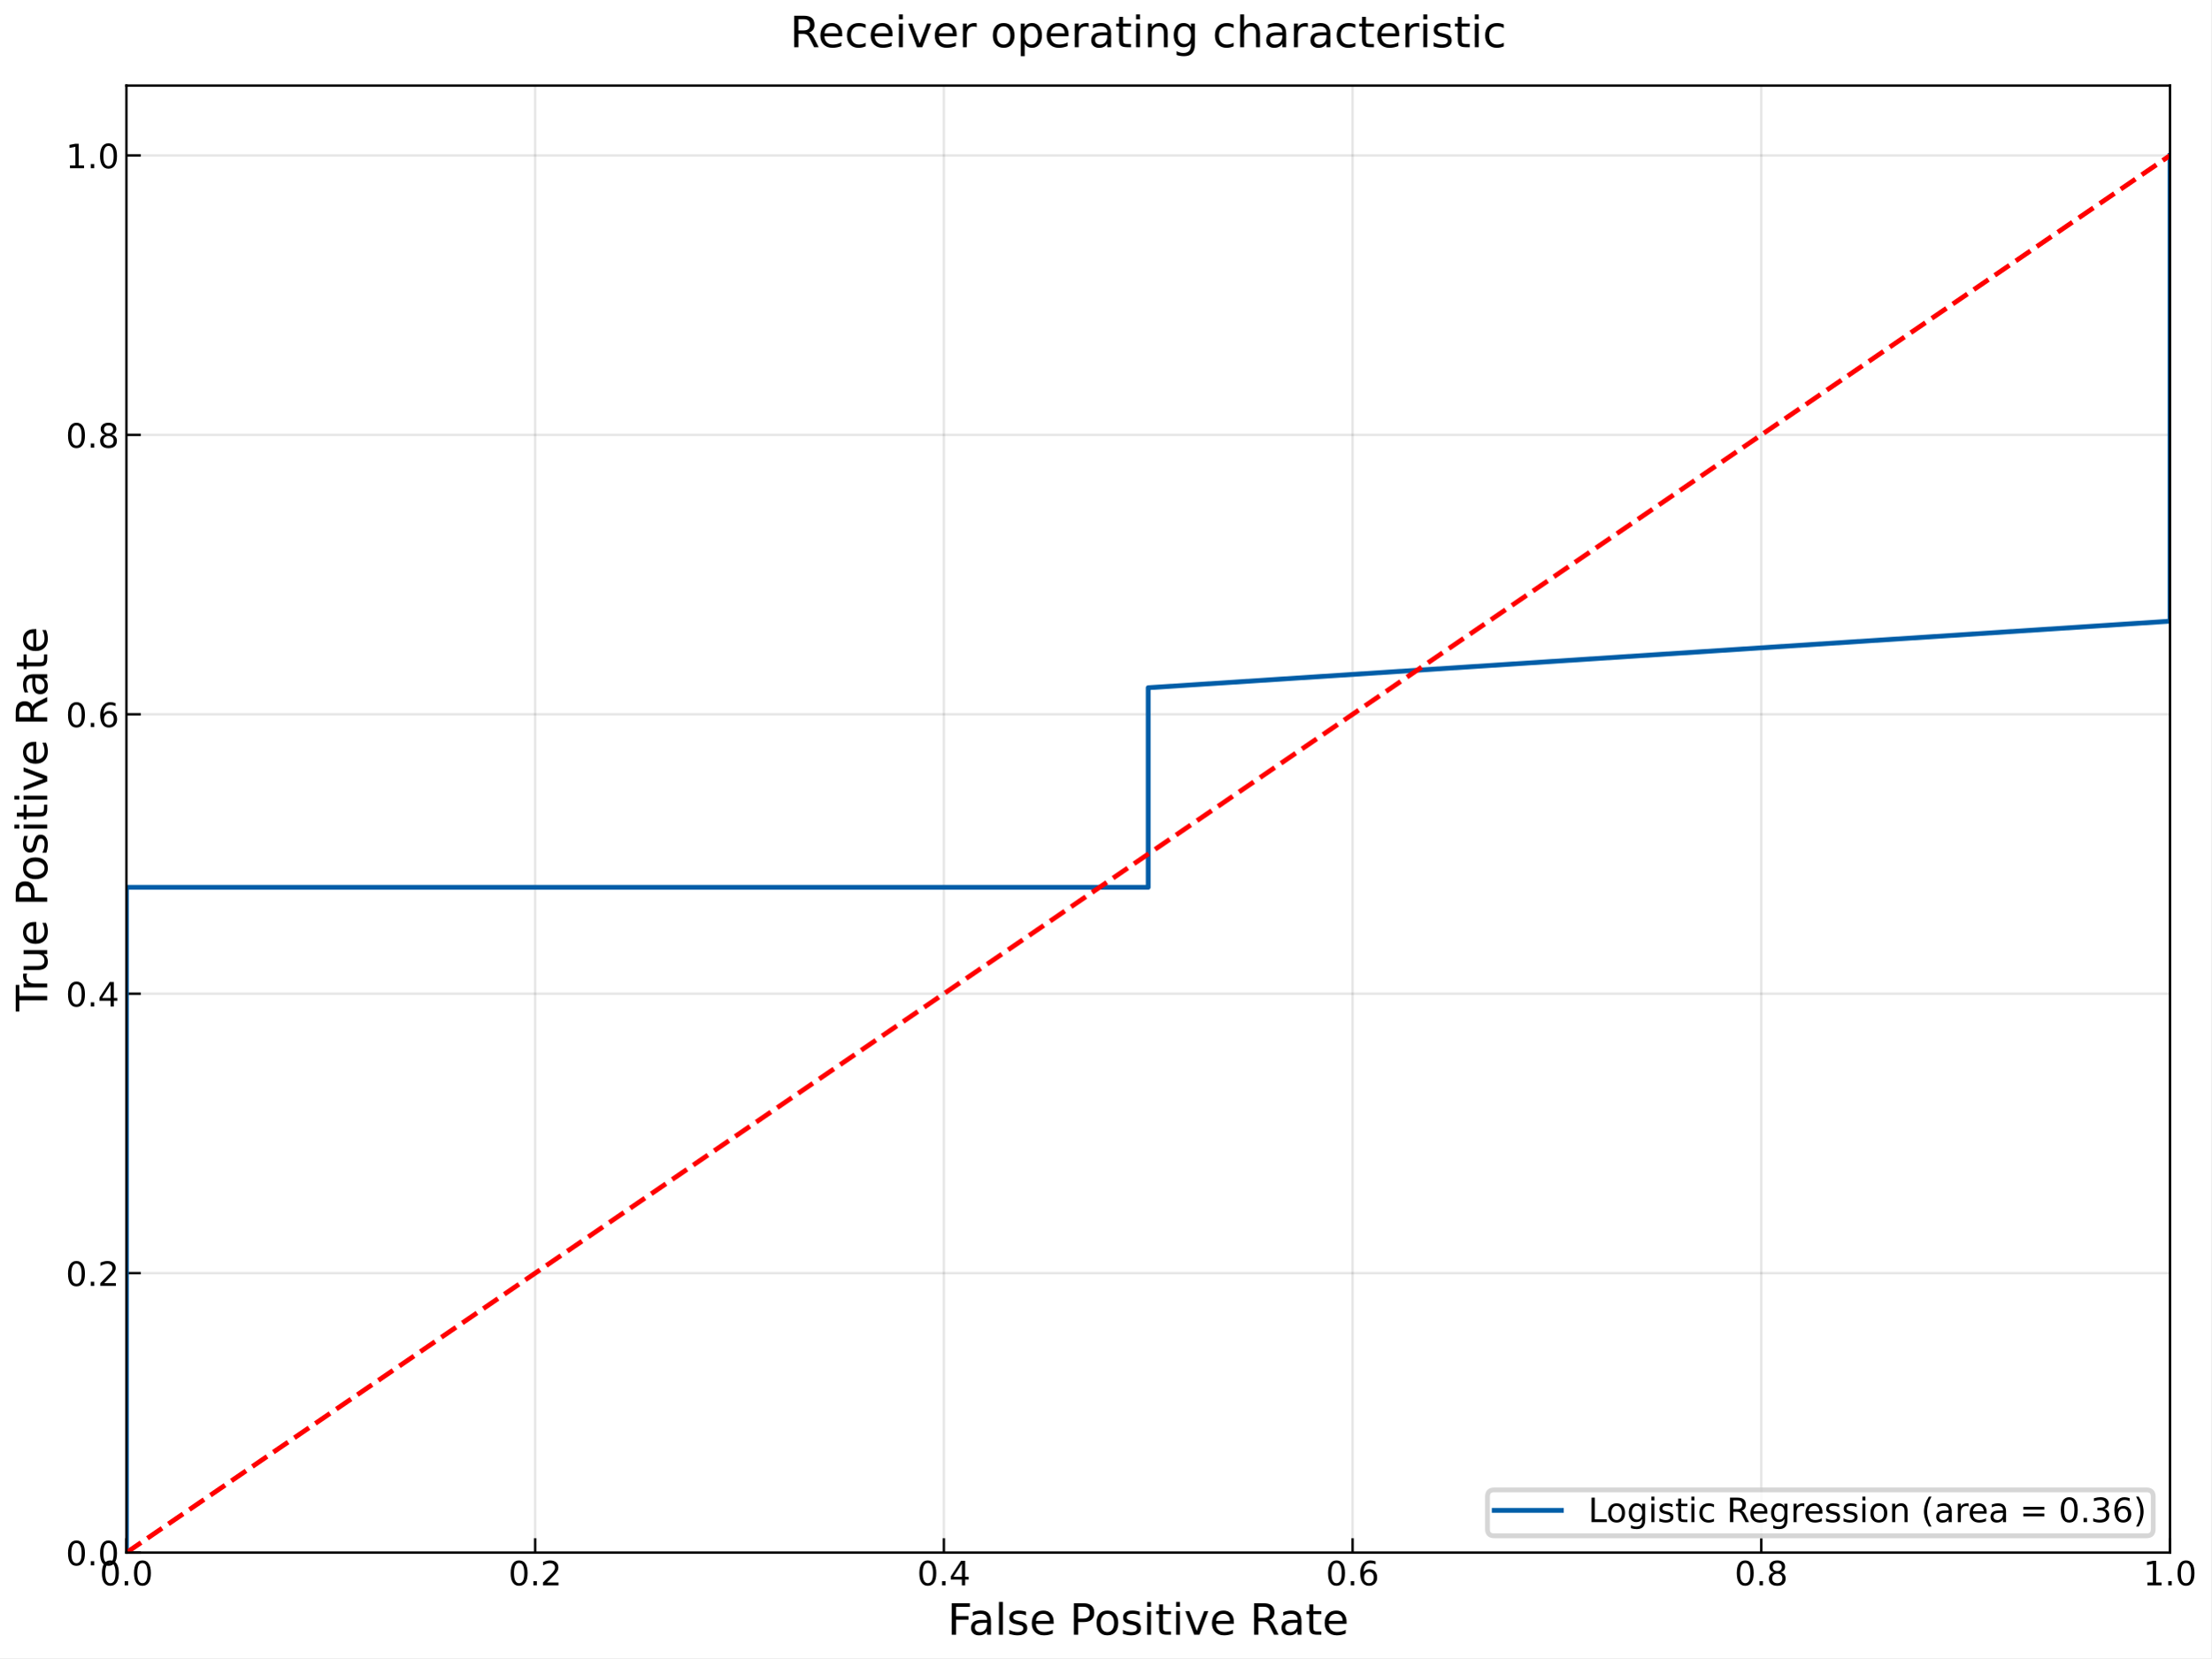
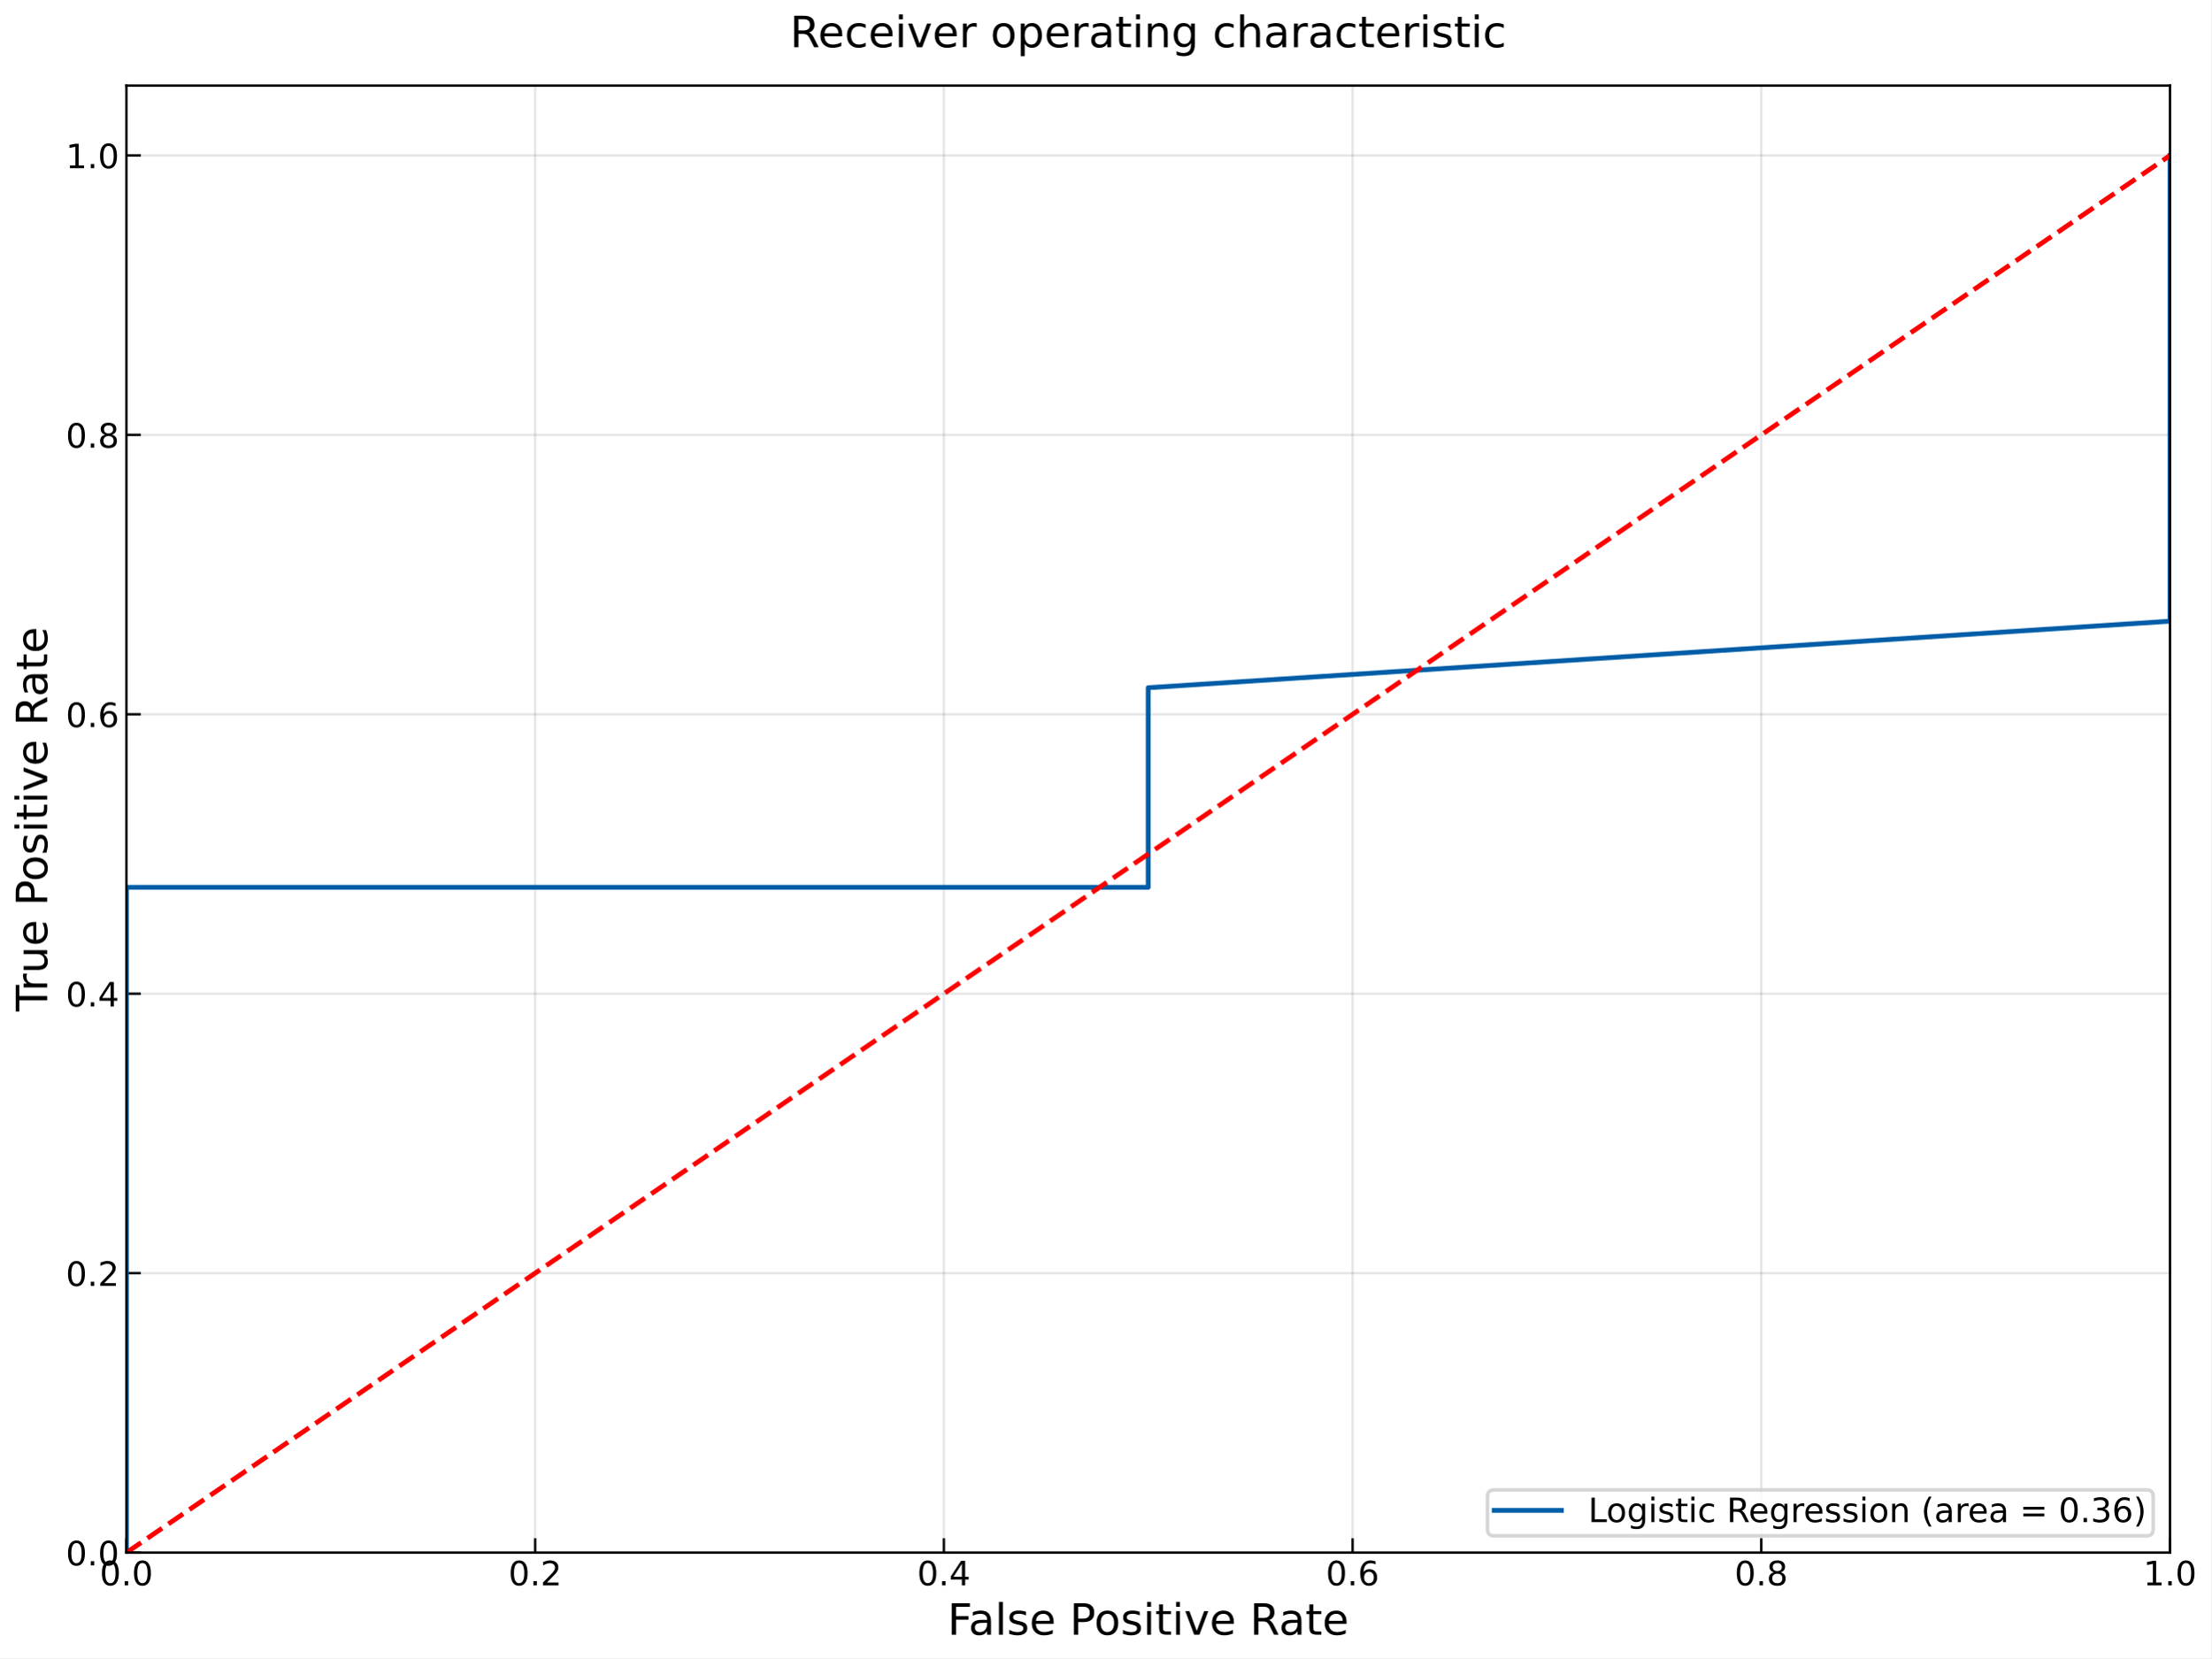
<svg xmlns="http://www.w3.org/2000/svg" xmlns:xlink="http://www.w3.org/1999/xlink" width="460.8pt" height="345.6pt" viewBox="0 0 460.8 345.6" version="1.1">
  <defs>
    <style type="text/css">*{stroke-linejoin: round; stroke-linecap: butt}</style>
  </defs>
  <g id="figure_1">
    <g id="patch_1">
      <path d="M 0 345.6  L 460.8 345.6  L 460.8 0  L 0 0  z " style="fill: #ffffff" />
    </g>
    <g id="axes_1">
      <g id="patch_2">
        <path d="M 26.343 323.615  L 452.234 323.615  L 452.234 17.839  L 26.343 17.839  z " style="fill: #ffffff" />
      </g>
      <g id="matplotlib.axis_1">
        <g id="xtick_1">
          <g id="line2d_1">
-             <path d="M 26.343 323.615  L 26.343 17.839  " clip-path="url(#p169bf07b20)" style="fill: none; stroke: #000000; stroke-opacity: 0.1; stroke-width: 0.5; stroke-linecap: square" />
+             <path d="M 26.343 323.615  L 26.343 17.839  " clip-path="url(#pec0a9a08c9)" style="fill: none; stroke: #000000; stroke-opacity: 0.1; stroke-width: 0.5; stroke-linecap: square" />
          </g>
          <g id="line2d_2">
            <defs>
-               <path id="mdb34b807fd" d="M 0 0  L 0 -3  " style="stroke: #000000; stroke-width: 0.5" />
+               <path id="m23cfe40a0c" d="M 0 0  L 0 -3  " style="stroke: #000000; stroke-width: 0.5" />
            </defs>
            <g>
-               <use xlink:href="#mdb34b807fd" x="26.343" y="323.615" style="stroke: #000000; stroke-width: 0.5" />
+               <use xlink:href="#m23cfe40a0c" x="26.343" y="323.615" style="stroke: #000000; stroke-width: 0.5" />
            </g>
          </g>
          <g id="text_1">
            <g transform="translate(20.77665 330.4337)scale(0.07 -0.07)">
              <defs>
                <path id="DejaVuSans-30" d="M 2034 4250  Q 1547 4250 1301 3770  Q 1056 3291 1056 2328  Q 1056 1369 1301 889  Q 1547 409 2034 409  Q 2525 409 2770 889  Q 3016 1369 3016 2328  Q 3016 3291 2770 3770  Q 2525 4250 2034 4250  z M 2034 4750  Q 2819 4750 3233 4129  Q 3647 3509 3647 2328  Q 3647 1150 3233 529  Q 2819 -91 2034 -91  Q 1250 -91 836 529  Q 422 1150 422 2328  Q 422 3509 836 4129  Q 1250 4750 2034 4750  z " transform="scale(0.015625)" />
                <path id="DejaVuSans-2e" d="M 684 794  L 1344 794  L 1344 0  L 684 0  L 684 794  z " transform="scale(0.015625)" />
              </defs>
              <use xlink:href="#DejaVuSans-30" />
              <use xlink:href="#DejaVuSans-2e" x="63.623" />
              <use xlink:href="#DejaVuSans-30" x="95.41" />
            </g>
          </g>
        </g>
        <g id="xtick_2">
          <g id="line2d_3">
-             <path d="M 111.521 323.615  L 111.521 17.839  " clip-path="url(#p169bf07b20)" style="fill: none; stroke: #000000; stroke-opacity: 0.1; stroke-width: 0.5; stroke-linecap: square" />
+             <path d="M 111.521 323.615  L 111.521 17.839  " clip-path="url(#pec0a9a08c9)" style="fill: none; stroke: #000000; stroke-opacity: 0.1; stroke-width: 0.5; stroke-linecap: square" />
          </g>
          <g id="line2d_4">
            <g>
-               <use xlink:href="#mdb34b807fd" x="111.521" y="323.615" style="stroke: #000000; stroke-width: 0.5" />
+               <use xlink:href="#m23cfe40a0c" x="111.521" y="323.615" style="stroke: #000000; stroke-width: 0.5" />
            </g>
          </g>
          <g id="text_2">
            <g transform="translate(105.9548 330.4337)scale(0.07 -0.07)">
              <defs>
                <path id="DejaVuSans-32" d="M 1228 531  L 3431 531  L 3431 0  L 469 0  L 469 531  Q 828 903 1448 1529  Q 2069 2156 2228 2338  Q 2531 2678 2651 2914  Q 2772 3150 2772 3378  Q 2772 3750 2511 3984  Q 2250 4219 1831 4219  Q 1534 4219 1204 4116  Q 875 4013 500 3803  L 500 4441  Q 881 4594 1212 4672  Q 1544 4750 1819 4750  Q 2544 4750 2975 4387  Q 3406 4025 3406 3419  Q 3406 3131 3298 2873  Q 3191 2616 2906 2266  Q 2828 2175 2409 1742  Q 1991 1309 1228 531  z " transform="scale(0.015625)" />
              </defs>
              <use xlink:href="#DejaVuSans-30" />
              <use xlink:href="#DejaVuSans-2e" x="63.623" />
              <use xlink:href="#DejaVuSans-32" x="95.41" />
            </g>
          </g>
        </g>
        <g id="xtick_3">
          <g id="line2d_5">
-             <path d="M 196.699 323.615  L 196.699 17.839  " clip-path="url(#p169bf07b20)" style="fill: none; stroke: #000000; stroke-opacity: 0.1; stroke-width: 0.5; stroke-linecap: square" />
+             <path d="M 196.699 323.615  L 196.699 17.839  " clip-path="url(#pec0a9a08c9)" style="fill: none; stroke: #000000; stroke-opacity: 0.1; stroke-width: 0.5; stroke-linecap: square" />
          </g>
          <g id="line2d_6">
            <g>
-               <use xlink:href="#mdb34b807fd" x="196.699" y="323.615" style="stroke: #000000; stroke-width: 0.5" />
+               <use xlink:href="#m23cfe40a0c" x="196.699" y="323.615" style="stroke: #000000; stroke-width: 0.5" />
            </g>
          </g>
          <g id="text_3">
            <g transform="translate(191.133 330.4337)scale(0.07 -0.07)">
              <defs>
                <path id="DejaVuSans-34" d="M 2419 4116  L 825 1625  L 2419 1625  L 2419 4116  z M 2253 4666  L 3047 4666  L 3047 1625  L 3713 1625  L 3713 1100  L 3047 1100  L 3047 0  L 2419 0  L 2419 1100  L 313 1100  L 313 1709  L 2253 4666  z " transform="scale(0.015625)" />
              </defs>
              <use xlink:href="#DejaVuSans-30" />
              <use xlink:href="#DejaVuSans-2e" x="63.623" />
              <use xlink:href="#DejaVuSans-34" x="95.41" />
            </g>
          </g>
        </g>
        <g id="xtick_4">
          <g id="line2d_7">
-             <path d="M 281.877 323.615  L 281.877 17.839  " clip-path="url(#p169bf07b20)" style="fill: none; stroke: #000000; stroke-opacity: 0.1; stroke-width: 0.5; stroke-linecap: square" />
+             <path d="M 281.877 323.615  L 281.877 17.839  " clip-path="url(#pec0a9a08c9)" style="fill: none; stroke: #000000; stroke-opacity: 0.1; stroke-width: 0.5; stroke-linecap: square" />
          </g>
          <g id="line2d_8">
            <g>
-               <use xlink:href="#mdb34b807fd" x="281.877" y="323.615" style="stroke: #000000; stroke-width: 0.5" />
+               <use xlink:href="#m23cfe40a0c" x="281.877" y="323.615" style="stroke: #000000; stroke-width: 0.5" />
            </g>
          </g>
          <g id="text_4">
            <g transform="translate(276.3112 330.4337)scale(0.07 -0.07)">
              <defs>
                <path id="DejaVuSans-36" d="M 2113 2584  Q 1688 2584 1439 2293  Q 1191 2003 1191 1497  Q 1191 994 1439 701  Q 1688 409 2113 409  Q 2538 409 2786 701  Q 3034 994 3034 1497  Q 3034 2003 2786 2293  Q 2538 2584 2113 2584  z M 3366 4563  L 3366 3988  Q 3128 4100 2886 4159  Q 2644 4219 2406 4219  Q 1781 4219 1451 3797  Q 1122 3375 1075 2522  Q 1259 2794 1537 2939  Q 1816 3084 2150 3084  Q 2853 3084 3261 2657  Q 3669 2231 3669 1497  Q 3669 778 3244 343  Q 2819 -91 2113 -91  Q 1303 -91 875 529  Q 447 1150 447 2328  Q 447 3434 972 4092  Q 1497 4750 2381 4750  Q 2619 4750 2861 4703  Q 3103 4656 3366 4563  z " transform="scale(0.015625)" />
              </defs>
              <use xlink:href="#DejaVuSans-30" />
              <use xlink:href="#DejaVuSans-2e" x="63.623" />
              <use xlink:href="#DejaVuSans-36" x="95.41" />
            </g>
          </g>
        </g>
        <g id="xtick_5">
          <g id="line2d_9">
-             <path d="M 367.055 323.615  L 367.055 17.839  " clip-path="url(#p169bf07b20)" style="fill: none; stroke: #000000; stroke-opacity: 0.1; stroke-width: 0.5; stroke-linecap: square" />
+             <path d="M 367.055 323.615  L 367.055 17.839  " clip-path="url(#pec0a9a08c9)" style="fill: none; stroke: #000000; stroke-opacity: 0.1; stroke-width: 0.5; stroke-linecap: square" />
          </g>
          <g id="line2d_10">
            <g>
-               <use xlink:href="#mdb34b807fd" x="367.055" y="323.615" style="stroke: #000000; stroke-width: 0.5" />
+               <use xlink:href="#m23cfe40a0c" x="367.055" y="323.615" style="stroke: #000000; stroke-width: 0.5" />
            </g>
          </g>
          <g id="text_5">
            <g transform="translate(361.4894 330.4337)scale(0.07 -0.07)">
              <defs>
                <path id="DejaVuSans-38" d="M 2034 2216  Q 1584 2216 1326 1975  Q 1069 1734 1069 1313  Q 1069 891 1326 650  Q 1584 409 2034 409  Q 2484 409 2743 651  Q 3003 894 3003 1313  Q 3003 1734 2745 1975  Q 2488 2216 2034 2216  z M 1403 2484  Q 997 2584 770 2862  Q 544 3141 544 3541  Q 544 4100 942 4425  Q 1341 4750 2034 4750  Q 2731 4750 3128 4425  Q 3525 4100 3525 3541  Q 3525 3141 3298 2862  Q 3072 2584 2669 2484  Q 3125 2378 3379 2068  Q 3634 1759 3634 1313  Q 3634 634 3220 271  Q 2806 -91 2034 -91  Q 1263 -91 848 271  Q 434 634 434 1313  Q 434 1759 690 2068  Q 947 2378 1403 2484  z M 1172 3481  Q 1172 3119 1398 2916  Q 1625 2713 2034 2713  Q 2441 2713 2670 2916  Q 2900 3119 2900 3481  Q 2900 3844 2670 4047  Q 2441 4250 2034 4250  Q 1625 4250 1398 4047  Q 1172 3844 1172 3481  z " transform="scale(0.015625)" />
              </defs>
              <use xlink:href="#DejaVuSans-30" />
              <use xlink:href="#DejaVuSans-2e" x="63.623" />
              <use xlink:href="#DejaVuSans-38" x="95.41" />
            </g>
          </g>
        </g>
        <g id="xtick_6">
          <g id="line2d_11">
-             <path d="M 452.234 323.615  L 452.234 17.839  " clip-path="url(#p169bf07b20)" style="fill: none; stroke: #000000; stroke-opacity: 0.1; stroke-width: 0.5; stroke-linecap: square" />
+             <path d="M 452.234 323.615  L 452.234 17.839  " clip-path="url(#pec0a9a08c9)" style="fill: none; stroke: #000000; stroke-opacity: 0.1; stroke-width: 0.5; stroke-linecap: square" />
          </g>
          <g id="line2d_12">
            <g>
-               <use xlink:href="#mdb34b807fd" x="452.234" y="323.615" style="stroke: #000000; stroke-width: 0.5" />
+               <use xlink:href="#m23cfe40a0c" x="452.234" y="323.615" style="stroke: #000000; stroke-width: 0.5" />
            </g>
          </g>
          <g id="text_6">
            <g transform="translate(446.6676 330.4337)scale(0.07 -0.07)">
              <defs>
                <path id="DejaVuSans-31" d="M 794 531  L 1825 531  L 1825 4091  L 703 3866  L 703 4441  L 1819 4666  L 2450 4666  L 2450 531  L 3481 531  L 3481 0  L 794 0  L 794 531  z " transform="scale(0.015625)" />
              </defs>
              <use xlink:href="#DejaVuSans-31" />
              <use xlink:href="#DejaVuSans-2e" x="63.623" />
              <use xlink:href="#DejaVuSans-30" x="95.41" />
            </g>
          </g>
        </g>
        <g id="text_7">
          <g transform="translate(197.4684 340.728)scale(0.09 -0.09)">
            <defs>
              <path id="DejaVuSans-46" d="M 628 4666  L 3309 4666  L 3309 4134  L 1259 4134  L 1259 2759  L 3109 2759  L 3109 2228  L 1259 2228  L 1259 0  L 628 0  L 628 4666  z " transform="scale(0.015625)" />
              <path id="DejaVuSans-61" d="M 2194 1759  Q 1497 1759 1228 1600  Q 959 1441 959 1056  Q 959 750 1161 570  Q 1363 391 1709 391  Q 2188 391 2477 730  Q 2766 1069 2766 1631  L 2766 1759  L 2194 1759  z M 3341 1997  L 3341 0  L 2766 0  L 2766 531  Q 2569 213 2275 61  Q 1981 -91 1556 -91  Q 1019 -91 701 211  Q 384 513 384 1019  Q 384 1609 779 1909  Q 1175 2209 1959 2209  L 2766 2209  L 2766 2266  Q 2766 2663 2505 2880  Q 2244 3097 1772 3097  Q 1472 3097 1187 3025  Q 903 2953 641 2809  L 641 3341  Q 956 3463 1253 3523  Q 1550 3584 1831 3584  Q 2591 3584 2966 3190  Q 3341 2797 3341 1997  z " transform="scale(0.015625)" />
              <path id="DejaVuSans-6c" d="M 603 4863  L 1178 4863  L 1178 0  L 603 0  L 603 4863  z " transform="scale(0.015625)" />
              <path id="DejaVuSans-73" d="M 2834 3397  L 2834 2853  Q 2591 2978 2328 3040  Q 2066 3103 1784 3103  Q 1356 3103 1142 2972  Q 928 2841 928 2578  Q 928 2378 1081 2264  Q 1234 2150 1697 2047  L 1894 2003  Q 2506 1872 2764 1633  Q 3022 1394 3022 966  Q 3022 478 2636 193  Q 2250 -91 1575 -91  Q 1294 -91 989 -36  Q 684 19 347 128  L 347 722  Q 666 556 975 473  Q 1284 391 1588 391  Q 1994 391 2212 530  Q 2431 669 2431 922  Q 2431 1156 2273 1281  Q 2116 1406 1581 1522  L 1381 1569  Q 847 1681 609 1914  Q 372 2147 372 2553  Q 372 3047 722 3315  Q 1072 3584 1716 3584  Q 2034 3584 2315 3537  Q 2597 3491 2834 3397  z " transform="scale(0.015625)" />
              <path id="DejaVuSans-65" d="M 3597 1894  L 3597 1613  L 953 1613  Q 991 1019 1311 708  Q 1631 397 2203 397  Q 2534 397 2845 478  Q 3156 559 3463 722  L 3463 178  Q 3153 47 2828 -22  Q 2503 -91 2169 -91  Q 1331 -91 842 396  Q 353 884 353 1716  Q 353 2575 817 3079  Q 1281 3584 2069 3584  Q 2775 3584 3186 3129  Q 3597 2675 3597 1894  z M 3022 2063  Q 3016 2534 2758 2815  Q 2500 3097 2075 3097  Q 1594 3097 1305 2825  Q 1016 2553 972 2059  L 3022 2063  z " transform="scale(0.015625)" />
              <path id="DejaVuSans-20" transform="scale(0.015625)" />
              <path id="DejaVuSans-50" d="M 1259 4147  L 1259 2394  L 2053 2394  Q 2494 2394 2734 2622  Q 2975 2850 2975 3272  Q 2975 3691 2734 3919  Q 2494 4147 2053 4147  L 1259 4147  z M 628 4666  L 2053 4666  Q 2838 4666 3239 4311  Q 3641 3956 3641 3272  Q 3641 2581 3239 2228  Q 2838 1875 2053 1875  L 1259 1875  L 1259 0  L 628 0  L 628 4666  z " transform="scale(0.015625)" />
              <path id="DejaVuSans-6f" d="M 1959 3097  Q 1497 3097 1228 2736  Q 959 2375 959 1747  Q 959 1119 1226 758  Q 1494 397 1959 397  Q 2419 397 2687 759  Q 2956 1122 2956 1747  Q 2956 2369 2687 2733  Q 2419 3097 1959 3097  z M 1959 3584  Q 2709 3584 3137 3096  Q 3566 2609 3566 1747  Q 3566 888 3137 398  Q 2709 -91 1959 -91  Q 1206 -91 779 398  Q 353 888 353 1747  Q 353 2609 779 3096  Q 1206 3584 1959 3584  z " transform="scale(0.015625)" />
              <path id="DejaVuSans-69" d="M 603 3500  L 1178 3500  L 1178 0  L 603 0  L 603 3500  z M 603 4863  L 1178 4863  L 1178 4134  L 603 4134  L 603 4863  z " transform="scale(0.015625)" />
              <path id="DejaVuSans-74" d="M 1172 4494  L 1172 3500  L 2356 3500  L 2356 3053  L 1172 3053  L 1172 1153  Q 1172 725 1289 603  Q 1406 481 1766 481  L 2356 481  L 2356 0  L 1766 0  Q 1100 0 847 248  Q 594 497 594 1153  L 594 3053  L 172 3053  L 172 3500  L 594 3500  L 594 4494  L 1172 4494  z " transform="scale(0.015625)" />
              <path id="DejaVuSans-76" d="M 191 3500  L 800 3500  L 1894 563  L 2988 3500  L 3597 3500  L 2284 0  L 1503 0  L 191 3500  z " transform="scale(0.015625)" />
              <path id="DejaVuSans-52" d="M 2841 2188  Q 3044 2119 3236 1894  Q 3428 1669 3622 1275  L 4263 0  L 3584 0  L 2988 1197  Q 2756 1666 2539 1819  Q 2322 1972 1947 1972  L 1259 1972  L 1259 0  L 628 0  L 628 4666  L 2053 4666  Q 2853 4666 3247 4331  Q 3641 3997 3641 3322  Q 3641 2881 3436 2590  Q 3231 2300 2841 2188  z M 1259 4147  L 1259 2491  L 2053 2491  Q 2509 2491 2742 2702  Q 2975 2913 2975 3322  Q 2975 3731 2742 3939  Q 2509 4147 2053 4147  L 1259 4147  z " transform="scale(0.015625)" />
            </defs>
            <use xlink:href="#DejaVuSans-46" />
            <use xlink:href="#DejaVuSans-61" x="48.395" />
            <use xlink:href="#DejaVuSans-6c" x="109.674" />
            <use xlink:href="#DejaVuSans-73" x="137.457" />
            <use xlink:href="#DejaVuSans-65" x="189.557" />
            <use xlink:href="#DejaVuSans-20" x="251.08" />
            <use xlink:href="#DejaVuSans-50" x="282.867" />
            <use xlink:href="#DejaVuSans-6f" x="339.545" />
            <use xlink:href="#DejaVuSans-73" x="400.727" />
            <use xlink:href="#DejaVuSans-69" x="452.826" />
            <use xlink:href="#DejaVuSans-74" x="480.609" />
            <use xlink:href="#DejaVuSans-69" x="519.818" />
            <use xlink:href="#DejaVuSans-76" x="547.602" />
            <use xlink:href="#DejaVuSans-65" x="606.781" />
            <use xlink:href="#DejaVuSans-20" x="668.305" />
            <use xlink:href="#DejaVuSans-52" x="700.092" />
            <use xlink:href="#DejaVuSans-61" x="767.324" />
            <use xlink:href="#DejaVuSans-74" x="828.604" />
            <use xlink:href="#DejaVuSans-65" x="867.812" />
          </g>
        </g>
      </g>
      <g id="matplotlib.axis_2">
        <g id="ytick_1">
          <g id="line2d_13">
-             <path d="M 26.343 323.615  L 452.234 323.615  " clip-path="url(#p169bf07b20)" style="fill: none; stroke: #000000; stroke-opacity: 0.1; stroke-width: 0.5; stroke-linecap: square" />
+             <path d="M 26.343 323.615  L 452.234 323.615  " clip-path="url(#pec0a9a08c9)" style="fill: none; stroke: #000000; stroke-opacity: 0.1; stroke-width: 0.5; stroke-linecap: square" />
          </g>
          <g id="line2d_14">
            <defs>
-               <path id="mca28627435" d="M 0 0  L 3 0  " style="stroke: #000000; stroke-width: 0.5" />
+               <path id="ma9b9a47522" d="M 0 0  L 3 0  " style="stroke: #000000; stroke-width: 0.5" />
            </defs>
            <g>
-               <use xlink:href="#mca28627435" x="26.343" y="323.615" style="stroke: #000000; stroke-width: 0.5" />
+               <use xlink:href="#ma9b9a47522" x="26.343" y="323.615" style="stroke: #000000; stroke-width: 0.5" />
            </g>
          </g>
          <g id="text_8">
            <g transform="translate(13.71055 326.2742)scale(0.07 -0.07)">
              <use xlink:href="#DejaVuSans-30" />
              <use xlink:href="#DejaVuSans-2e" x="63.623" />
              <use xlink:href="#DejaVuSans-30" x="95.41" />
            </g>
          </g>
        </g>
        <g id="ytick_2">
          <g id="line2d_15">
-             <path d="M 26.343 265.372  L 452.234 265.372  " clip-path="url(#p169bf07b20)" style="fill: none; stroke: #000000; stroke-opacity: 0.1; stroke-width: 0.5; stroke-linecap: square" />
+             <path d="M 26.343 265.372  L 452.234 265.372  " clip-path="url(#pec0a9a08c9)" style="fill: none; stroke: #000000; stroke-opacity: 0.1; stroke-width: 0.5; stroke-linecap: square" />
          </g>
          <g id="line2d_16">
            <g>
-               <use xlink:href="#mca28627435" x="26.343" y="265.372" style="stroke: #000000; stroke-width: 0.5" />
+               <use xlink:href="#ma9b9a47522" x="26.343" y="265.372" style="stroke: #000000; stroke-width: 0.5" />
            </g>
          </g>
          <g id="text_9">
            <g transform="translate(13.71055 268.0312)scale(0.07 -0.07)">
              <use xlink:href="#DejaVuSans-30" />
              <use xlink:href="#DejaVuSans-2e" x="63.623" />
              <use xlink:href="#DejaVuSans-32" x="95.41" />
            </g>
          </g>
        </g>
        <g id="ytick_3">
          <g id="line2d_17">
-             <path d="M 26.343 207.129  L 452.234 207.129  " clip-path="url(#p169bf07b20)" style="fill: none; stroke: #000000; stroke-opacity: 0.1; stroke-width: 0.5; stroke-linecap: square" />
+             <path d="M 26.343 207.129  L 452.234 207.129  " clip-path="url(#pec0a9a08c9)" style="fill: none; stroke: #000000; stroke-opacity: 0.1; stroke-width: 0.5; stroke-linecap: square" />
          </g>
          <g id="line2d_18">
            <g>
-               <use xlink:href="#mca28627435" x="26.343" y="207.129" style="stroke: #000000; stroke-width: 0.5" />
+               <use xlink:href="#ma9b9a47522" x="26.343" y="207.129" style="stroke: #000000; stroke-width: 0.5" />
            </g>
          </g>
          <g id="text_10">
            <g transform="translate(13.71055 209.7881)scale(0.07 -0.07)">
              <use xlink:href="#DejaVuSans-30" />
              <use xlink:href="#DejaVuSans-2e" x="63.623" />
              <use xlink:href="#DejaVuSans-34" x="95.41" />
            </g>
          </g>
        </g>
        <g id="ytick_4">
          <g id="line2d_19">
-             <path d="M 26.343 148.886  L 452.234 148.886  " clip-path="url(#p169bf07b20)" style="fill: none; stroke: #000000; stroke-opacity: 0.1; stroke-width: 0.5; stroke-linecap: square" />
+             <path d="M 26.343 148.886  L 452.234 148.886  " clip-path="url(#pec0a9a08c9)" style="fill: none; stroke: #000000; stroke-opacity: 0.1; stroke-width: 0.5; stroke-linecap: square" />
          </g>
          <g id="line2d_20">
            <g>
-               <use xlink:href="#mca28627435" x="26.343" y="148.886" style="stroke: #000000; stroke-width: 0.5" />
+               <use xlink:href="#ma9b9a47522" x="26.343" y="148.886" style="stroke: #000000; stroke-width: 0.5" />
            </g>
          </g>
          <g id="text_11">
            <g transform="translate(13.71055 151.5451)scale(0.07 -0.07)">
              <use xlink:href="#DejaVuSans-30" />
              <use xlink:href="#DejaVuSans-2e" x="63.623" />
              <use xlink:href="#DejaVuSans-36" x="95.41" />
            </g>
          </g>
        </g>
        <g id="ytick_5">
          <g id="line2d_21">
-             <path d="M 26.343 90.643  L 452.234 90.643  " clip-path="url(#p169bf07b20)" style="fill: none; stroke: #000000; stroke-opacity: 0.1; stroke-width: 0.5; stroke-linecap: square" />
+             <path d="M 26.343 90.643  L 452.234 90.643  " clip-path="url(#pec0a9a08c9)" style="fill: none; stroke: #000000; stroke-opacity: 0.1; stroke-width: 0.5; stroke-linecap: square" />
          </g>
          <g id="line2d_22">
            <g>
-               <use xlink:href="#mca28627435" x="26.343" y="90.643" style="stroke: #000000; stroke-width: 0.5" />
+               <use xlink:href="#ma9b9a47522" x="26.343" y="90.643" style="stroke: #000000; stroke-width: 0.5" />
            </g>
          </g>
          <g id="text_12">
            <g transform="translate(13.71055 93.30208)scale(0.07 -0.07)">
              <use xlink:href="#DejaVuSans-30" />
              <use xlink:href="#DejaVuSans-2e" x="63.623" />
              <use xlink:href="#DejaVuSans-38" x="95.41" />
            </g>
          </g>
        </g>
        <g id="ytick_6">
          <g id="line2d_23">
-             <path d="M 26.343 32.4  L 452.234 32.4  " clip-path="url(#p169bf07b20)" style="fill: none; stroke: #000000; stroke-opacity: 0.1; stroke-width: 0.5; stroke-linecap: square" />
+             <path d="M 26.343 32.4  L 452.234 32.4  " clip-path="url(#pec0a9a08c9)" style="fill: none; stroke: #000000; stroke-opacity: 0.1; stroke-width: 0.5; stroke-linecap: square" />
          </g>
          <g id="line2d_24">
            <g>
-               <use xlink:href="#mca28627435" x="26.343" y="32.4" style="stroke: #000000; stroke-width: 0.5" />
+               <use xlink:href="#ma9b9a47522" x="26.343" y="32.4" style="stroke: #000000; stroke-width: 0.5" />
            </g>
          </g>
          <g id="text_13">
            <g transform="translate(13.71055 35.05904)scale(0.07 -0.07)">
              <use xlink:href="#DejaVuSans-31" />
              <use xlink:href="#DejaVuSans-2e" x="63.623" />
              <use xlink:href="#DejaVuSans-30" x="95.41" />
            </g>
          </g>
        </g>
        <g id="text_14">
          <g transform="translate(9.838834 210.8035)rotate(-90)scale(0.09 -0.09)">
            <defs>
              <path id="DejaVuSans-54" d="M -19 4666  L 3928 4666  L 3928 4134  L 2272 4134  L 2272 0  L 1638 0  L 1638 4134  L -19 4134  L -19 4666  z " transform="scale(0.015625)" />
              <path id="DejaVuSans-72" d="M 2631 2963  Q 2534 3019 2420 3045  Q 2306 3072 2169 3072  Q 1681 3072 1420 2755  Q 1159 2438 1159 1844  L 1159 0  L 581 0  L 581 3500  L 1159 3500  L 1159 2956  Q 1341 3275 1631 3429  Q 1922 3584 2338 3584  Q 2397 3584 2469 3576  Q 2541 3569 2628 3553  L 2631 2963  z " transform="scale(0.015625)" />
              <path id="DejaVuSans-75" d="M 544 1381  L 544 3500  L 1119 3500  L 1119 1403  Q 1119 906 1312 657  Q 1506 409 1894 409  Q 2359 409 2629 706  Q 2900 1003 2900 1516  L 2900 3500  L 3475 3500  L 3475 0  L 2900 0  L 2900 538  Q 2691 219 2414 64  Q 2138 -91 1772 -91  Q 1169 -91 856 284  Q 544 659 544 1381  z M 1991 3584  L 1991 3584  z " transform="scale(0.015625)" />
            </defs>
            <use xlink:href="#DejaVuSans-54" />
            <use xlink:href="#DejaVuSans-72" x="46.334" />
            <use xlink:href="#DejaVuSans-75" x="87.447" />
            <use xlink:href="#DejaVuSans-65" x="150.826" />
            <use xlink:href="#DejaVuSans-20" x="212.35" />
            <use xlink:href="#DejaVuSans-50" x="244.137" />
            <use xlink:href="#DejaVuSans-6f" x="300.814" />
            <use xlink:href="#DejaVuSans-73" x="361.996" />
            <use xlink:href="#DejaVuSans-69" x="414.096" />
            <use xlink:href="#DejaVuSans-74" x="441.879" />
            <use xlink:href="#DejaVuSans-69" x="481.088" />
            <use xlink:href="#DejaVuSans-76" x="508.871" />
            <use xlink:href="#DejaVuSans-65" x="568.051" />
            <use xlink:href="#DejaVuSans-20" x="629.574" />
            <use xlink:href="#DejaVuSans-52" x="661.361" />
            <use xlink:href="#DejaVuSans-61" x="728.594" />
            <use xlink:href="#DejaVuSans-74" x="789.873" />
            <use xlink:href="#DejaVuSans-65" x="829.082" />
          </g>
        </g>
      </g>
      <g id="line2d_25">
-         <path d="M 26.343 323.615  L 26.343 295.88  L 26.343 268.145  L 26.343 240.41  L 26.343 184.941  L 239.288 184.941  L 239.288 171.073  L 239.288 143.339  L 452.234 129.471  L 452.234 101.737  L 452.234 74.002  L 452.234 32.4  " clip-path="url(#p169bf07b20)" style="fill: none; stroke: #005ea8; stroke-linecap: square" />
+         <path d="M 26.343 323.615  L 26.343 295.88  L 26.343 268.145  L 26.343 240.41  L 26.343 184.941  L 239.288 184.941  L 239.288 171.073  L 239.288 143.339  L 452.234 129.471  L 452.234 101.737  L 452.234 74.002  L 452.234 32.4  " clip-path="url(#pec0a9a08c9)" style="fill: none; stroke: #005ea8; stroke-linecap: square" />
      </g>
      <g id="line2d_26">
-         <path d="M 26.343 323.615  L 452.234 32.4  " clip-path="url(#p169bf07b20)" style="fill: none; stroke-dasharray: 3.7,1.6; stroke-dashoffset: 0; stroke: #ff0000" />
+         <path d="M 26.343 323.615  L 452.234 32.4  " clip-path="url(#pec0a9a08c9)" style="fill: none; stroke-dasharray: 3.7,1.6; stroke-dashoffset: 0; stroke: #ff0000" />
      </g>
      <g id="patch_3">
        <path d="M 26.343 323.615  L 26.343 17.839  " style="fill: none; stroke: #000000; stroke-width: 0.5; stroke-linejoin: miter; stroke-linecap: square" />
      </g>
      <g id="patch_4">
        <path d="M 452.234 323.615  L 452.234 17.839  " style="fill: none; stroke: #000000; stroke-width: 0.5; stroke-linejoin: miter; stroke-linecap: square" />
      </g>
      <g id="patch_5">
        <path d="M 26.343 323.615  L 452.234 323.615  " style="fill: none; stroke: #000000; stroke-width: 0.5; stroke-linejoin: miter; stroke-linecap: square" />
      </g>
      <g id="patch_6">
        <path d="M 26.343 17.839  L 452.234 17.839  " style="fill: none; stroke: #000000; stroke-width: 0.5; stroke-linejoin: miter; stroke-linecap: square" />
      </g>
      <g id="text_15">
        <g transform="translate(164.6177 9.838834)scale(0.09 -0.09)">
          <defs>
            <path id="DejaVuSans-63" d="M 3122 3366  L 3122 2828  Q 2878 2963 2633 3030  Q 2388 3097 2138 3097  Q 1578 3097 1268 2742  Q 959 2388 959 1747  Q 959 1106 1268 751  Q 1578 397 2138 397  Q 2388 397 2633 464  Q 2878 531 3122 666  L 3122 134  Q 2881 22 2623 -34  Q 2366 -91 2075 -91  Q 1284 -91 818 406  Q 353 903 353 1747  Q 353 2603 823 3093  Q 1294 3584 2113 3584  Q 2378 3584 2631 3529  Q 2884 3475 3122 3366  z " transform="scale(0.015625)" />
            <path id="DejaVuSans-70" d="M 1159 525  L 1159 -1331  L 581 -1331  L 581 3500  L 1159 3500  L 1159 2969  Q 1341 3281 1617 3432  Q 1894 3584 2278 3584  Q 2916 3584 3314 3078  Q 3713 2572 3713 1747  Q 3713 922 3314 415  Q 2916 -91 2278 -91  Q 1894 -91 1617 61  Q 1341 213 1159 525  z M 3116 1747  Q 3116 2381 2855 2742  Q 2594 3103 2138 3103  Q 1681 3103 1420 2742  Q 1159 2381 1159 1747  Q 1159 1113 1420 752  Q 1681 391 2138 391  Q 2594 391 2855 752  Q 3116 1113 3116 1747  z " transform="scale(0.015625)" />
            <path id="DejaVuSans-6e" d="M 3513 2113  L 3513 0  L 2938 0  L 2938 2094  Q 2938 2591 2744 2837  Q 2550 3084 2163 3084  Q 1697 3084 1428 2787  Q 1159 2491 1159 1978  L 1159 0  L 581 0  L 581 3500  L 1159 3500  L 1159 2956  Q 1366 3272 1645 3428  Q 1925 3584 2291 3584  Q 2894 3584 3203 3211  Q 3513 2838 3513 2113  z " transform="scale(0.015625)" />
            <path id="DejaVuSans-67" d="M 2906 1791  Q 2906 2416 2648 2759  Q 2391 3103 1925 3103  Q 1463 3103 1205 2759  Q 947 2416 947 1791  Q 947 1169 1205 825  Q 1463 481 1925 481  Q 2391 481 2648 825  Q 2906 1169 2906 1791  z M 3481 434  Q 3481 -459 3084 -895  Q 2688 -1331 1869 -1331  Q 1566 -1331 1297 -1286  Q 1028 -1241 775 -1147  L 775 -588  Q 1028 -725 1275 -790  Q 1522 -856 1778 -856  Q 2344 -856 2625 -561  Q 2906 -266 2906 331  L 2906 616  Q 2728 306 2450 153  Q 2172 0 1784 0  Q 1141 0 747 490  Q 353 981 353 1791  Q 353 2603 747 3093  Q 1141 3584 1784 3584  Q 2172 3584 2450 3431  Q 2728 3278 2906 2969  L 2906 3500  L 3481 3500  L 3481 434  z " transform="scale(0.015625)" />
            <path id="DejaVuSans-68" d="M 3513 2113  L 3513 0  L 2938 0  L 2938 2094  Q 2938 2591 2744 2837  Q 2550 3084 2163 3084  Q 1697 3084 1428 2787  Q 1159 2491 1159 1978  L 1159 0  L 581 0  L 581 4863  L 1159 4863  L 1159 2956  Q 1366 3272 1645 3428  Q 1925 3584 2291 3584  Q 2894 3584 3203 3211  Q 3513 2838 3513 2113  z " transform="scale(0.015625)" />
          </defs>
          <use xlink:href="#DejaVuSans-52" />
          <use xlink:href="#DejaVuSans-65" x="64.982" />
          <use xlink:href="#DejaVuSans-63" x="126.506" />
          <use xlink:href="#DejaVuSans-65" x="181.486" />
          <use xlink:href="#DejaVuSans-69" x="243.01" />
          <use xlink:href="#DejaVuSans-76" x="270.793" />
          <use xlink:href="#DejaVuSans-65" x="329.973" />
          <use xlink:href="#DejaVuSans-72" x="391.496" />
          <use xlink:href="#DejaVuSans-20" x="432.609" />
          <use xlink:href="#DejaVuSans-6f" x="464.396" />
          <use xlink:href="#DejaVuSans-70" x="525.578" />
          <use xlink:href="#DejaVuSans-65" x="589.055" />
          <use xlink:href="#DejaVuSans-72" x="650.578" />
          <use xlink:href="#DejaVuSans-61" x="691.691" />
          <use xlink:href="#DejaVuSans-74" x="752.971" />
          <use xlink:href="#DejaVuSans-69" x="792.18" />
          <use xlink:href="#DejaVuSans-6e" x="819.963" />
          <use xlink:href="#DejaVuSans-67" x="883.342" />
          <use xlink:href="#DejaVuSans-20" x="946.818" />
          <use xlink:href="#DejaVuSans-63" x="978.605" />
          <use xlink:href="#DejaVuSans-68" x="1033.586" />
          <use xlink:href="#DejaVuSans-61" x="1096.965" />
          <use xlink:href="#DejaVuSans-72" x="1158.244" />
          <use xlink:href="#DejaVuSans-61" x="1199.357" />
          <use xlink:href="#DejaVuSans-63" x="1260.637" />
          <use xlink:href="#DejaVuSans-74" x="1315.617" />
          <use xlink:href="#DejaVuSans-65" x="1354.826" />
          <use xlink:href="#DejaVuSans-72" x="1416.35" />
          <use xlink:href="#DejaVuSans-69" x="1457.463" />
          <use xlink:href="#DejaVuSans-73" x="1485.246" />
          <use xlink:href="#DejaVuSans-74" x="1537.346" />
          <use xlink:href="#DejaVuSans-69" x="1576.555" />
          <use xlink:href="#DejaVuSans-63" x="1604.338" />
        </g>
      </g>
      <g id="legend_1">
        <g id="patch_7">
-           <path d="M 311.396 320.115  L 447.334 320.115  Q 448.734 320.115 448.734 318.715  L 448.734 311.94  Q 448.734 310.54 447.334 310.54  L 311.396 310.54  Q 309.996 310.54 309.996 311.94  L 309.996 318.715  Q 309.996 320.115 311.396 320.115  z " style="fill: #ffffff; opacity: 0.8; stroke: #cccccc; stroke-linejoin: miter" />
+           <path d="M 311.396 320.115  L 447.334 320.115  Q 448.734 320.115 448.734 318.715  L 448.734 311.94  Q 448.734 310.54 447.334 310.54  L 311.396 310.54  Q 309.996 310.54 309.996 311.94  L 309.996 318.715  Q 309.996 320.115 311.396 320.115  z " style="fill: #ffffff; opacity: 0.8; stroke: #cccccc; stroke-width: 0.75; stroke-linejoin: miter" />
        </g>
        <g id="line2d_27">
          <path d="M 311.396 314.809  L 318.396 314.809  L 325.396 314.809  " style="fill: none; stroke: #005ea8; stroke-linecap: square" />
        </g>
        <g id="text_16">
          <g transform="translate(330.9959 317.259)scale(0.07 -0.07)">
            <defs>
              <path id="DejaVuSans-4c" d="M 628 4666  L 1259 4666  L 1259 531  L 3531 531  L 3531 0  L 628 0  L 628 4666  z " transform="scale(0.015625)" />
              <path id="DejaVuSans-28" d="M 1984 4856  Q 1566 4138 1362 3434  Q 1159 2731 1159 2009  Q 1159 1288 1364 580  Q 1569 -128 1984 -844  L 1484 -844  Q 1016 -109 783 600  Q 550 1309 550 2009  Q 550 2706 781 3412  Q 1013 4119 1484 4856  L 1984 4856  z " transform="scale(0.015625)" />
              <path id="DejaVuSans-3d" d="M 678 2906  L 4684 2906  L 4684 2381  L 678 2381  L 678 2906  z M 678 1631  L 4684 1631  L 4684 1100  L 678 1100  L 678 1631  z " transform="scale(0.015625)" />
              <path id="DejaVuSans-33" d="M 2597 2516  Q 3050 2419 3304 2112  Q 3559 1806 3559 1356  Q 3559 666 3084 287  Q 2609 -91 1734 -91  Q 1441 -91 1130 -33  Q 819 25 488 141  L 488 750  Q 750 597 1062 519  Q 1375 441 1716 441  Q 2309 441 2620 675  Q 2931 909 2931 1356  Q 2931 1769 2642 2001  Q 2353 2234 1838 2234  L 1294 2234  L 1294 2753  L 1863 2753  Q 2328 2753 2575 2939  Q 2822 3125 2822 3475  Q 2822 3834 2567 4026  Q 2313 4219 1838 4219  Q 1578 4219 1281 4162  Q 984 4106 628 3988  L 628 4550  Q 988 4650 1302 4700  Q 1616 4750 1894 4750  Q 2613 4750 3031 4423  Q 3450 4097 3450 3541  Q 3450 3153 3228 2886  Q 3006 2619 2597 2516  z " transform="scale(0.015625)" />
              <path id="DejaVuSans-29" d="M 513 4856  L 1013 4856  Q 1481 4119 1714 3412  Q 1947 2706 1947 2009  Q 1947 1309 1714 600  Q 1481 -109 1013 -844  L 513 -844  Q 928 -128 1133 580  Q 1338 1288 1338 2009  Q 1338 2731 1133 3434  Q 928 4138 513 4856  z " transform="scale(0.015625)" />
            </defs>
            <use xlink:href="#DejaVuSans-4c" />
            <use xlink:href="#DejaVuSans-6f" x="53.963" />
            <use xlink:href="#DejaVuSans-67" x="115.145" />
            <use xlink:href="#DejaVuSans-69" x="178.621" />
            <use xlink:href="#DejaVuSans-73" x="206.404" />
            <use xlink:href="#DejaVuSans-74" x="258.504" />
            <use xlink:href="#DejaVuSans-69" x="297.713" />
            <use xlink:href="#DejaVuSans-63" x="325.496" />
            <use xlink:href="#DejaVuSans-20" x="380.477" />
            <use xlink:href="#DejaVuSans-52" x="412.264" />
            <use xlink:href="#DejaVuSans-65" x="477.246" />
            <use xlink:href="#DejaVuSans-67" x="538.77" />
            <use xlink:href="#DejaVuSans-72" x="602.246" />
            <use xlink:href="#DejaVuSans-65" x="641.109" />
            <use xlink:href="#DejaVuSans-73" x="702.633" />
            <use xlink:href="#DejaVuSans-73" x="754.732" />
            <use xlink:href="#DejaVuSans-69" x="806.832" />
            <use xlink:href="#DejaVuSans-6f" x="834.615" />
            <use xlink:href="#DejaVuSans-6e" x="895.797" />
            <use xlink:href="#DejaVuSans-20" x="959.176" />
            <use xlink:href="#DejaVuSans-28" x="990.963" />
            <use xlink:href="#DejaVuSans-61" x="1029.977" />
            <use xlink:href="#DejaVuSans-72" x="1091.256" />
            <use xlink:href="#DejaVuSans-65" x="1130.119" />
            <use xlink:href="#DejaVuSans-61" x="1191.643" />
            <use xlink:href="#DejaVuSans-20" x="1252.922" />
            <use xlink:href="#DejaVuSans-3d" x="1284.709" />
            <use xlink:href="#DejaVuSans-20" x="1368.498" />
            <use xlink:href="#DejaVuSans-30" x="1400.285" />
            <use xlink:href="#DejaVuSans-2e" x="1463.908" />
            <use xlink:href="#DejaVuSans-33" x="1495.695" />
            <use xlink:href="#DejaVuSans-36" x="1559.318" />
            <use xlink:href="#DejaVuSans-29" x="1622.941" />
          </g>
        </g>
      </g>
    </g>
  </g>
  <defs>
-     <clipPath id="p169bf07b20">
+     <clipPath id="pec0a9a08c9">
      <rect x="26.343" y="17.839" width="425.891" height="305.776" />
    </clipPath>
  </defs>
</svg>
